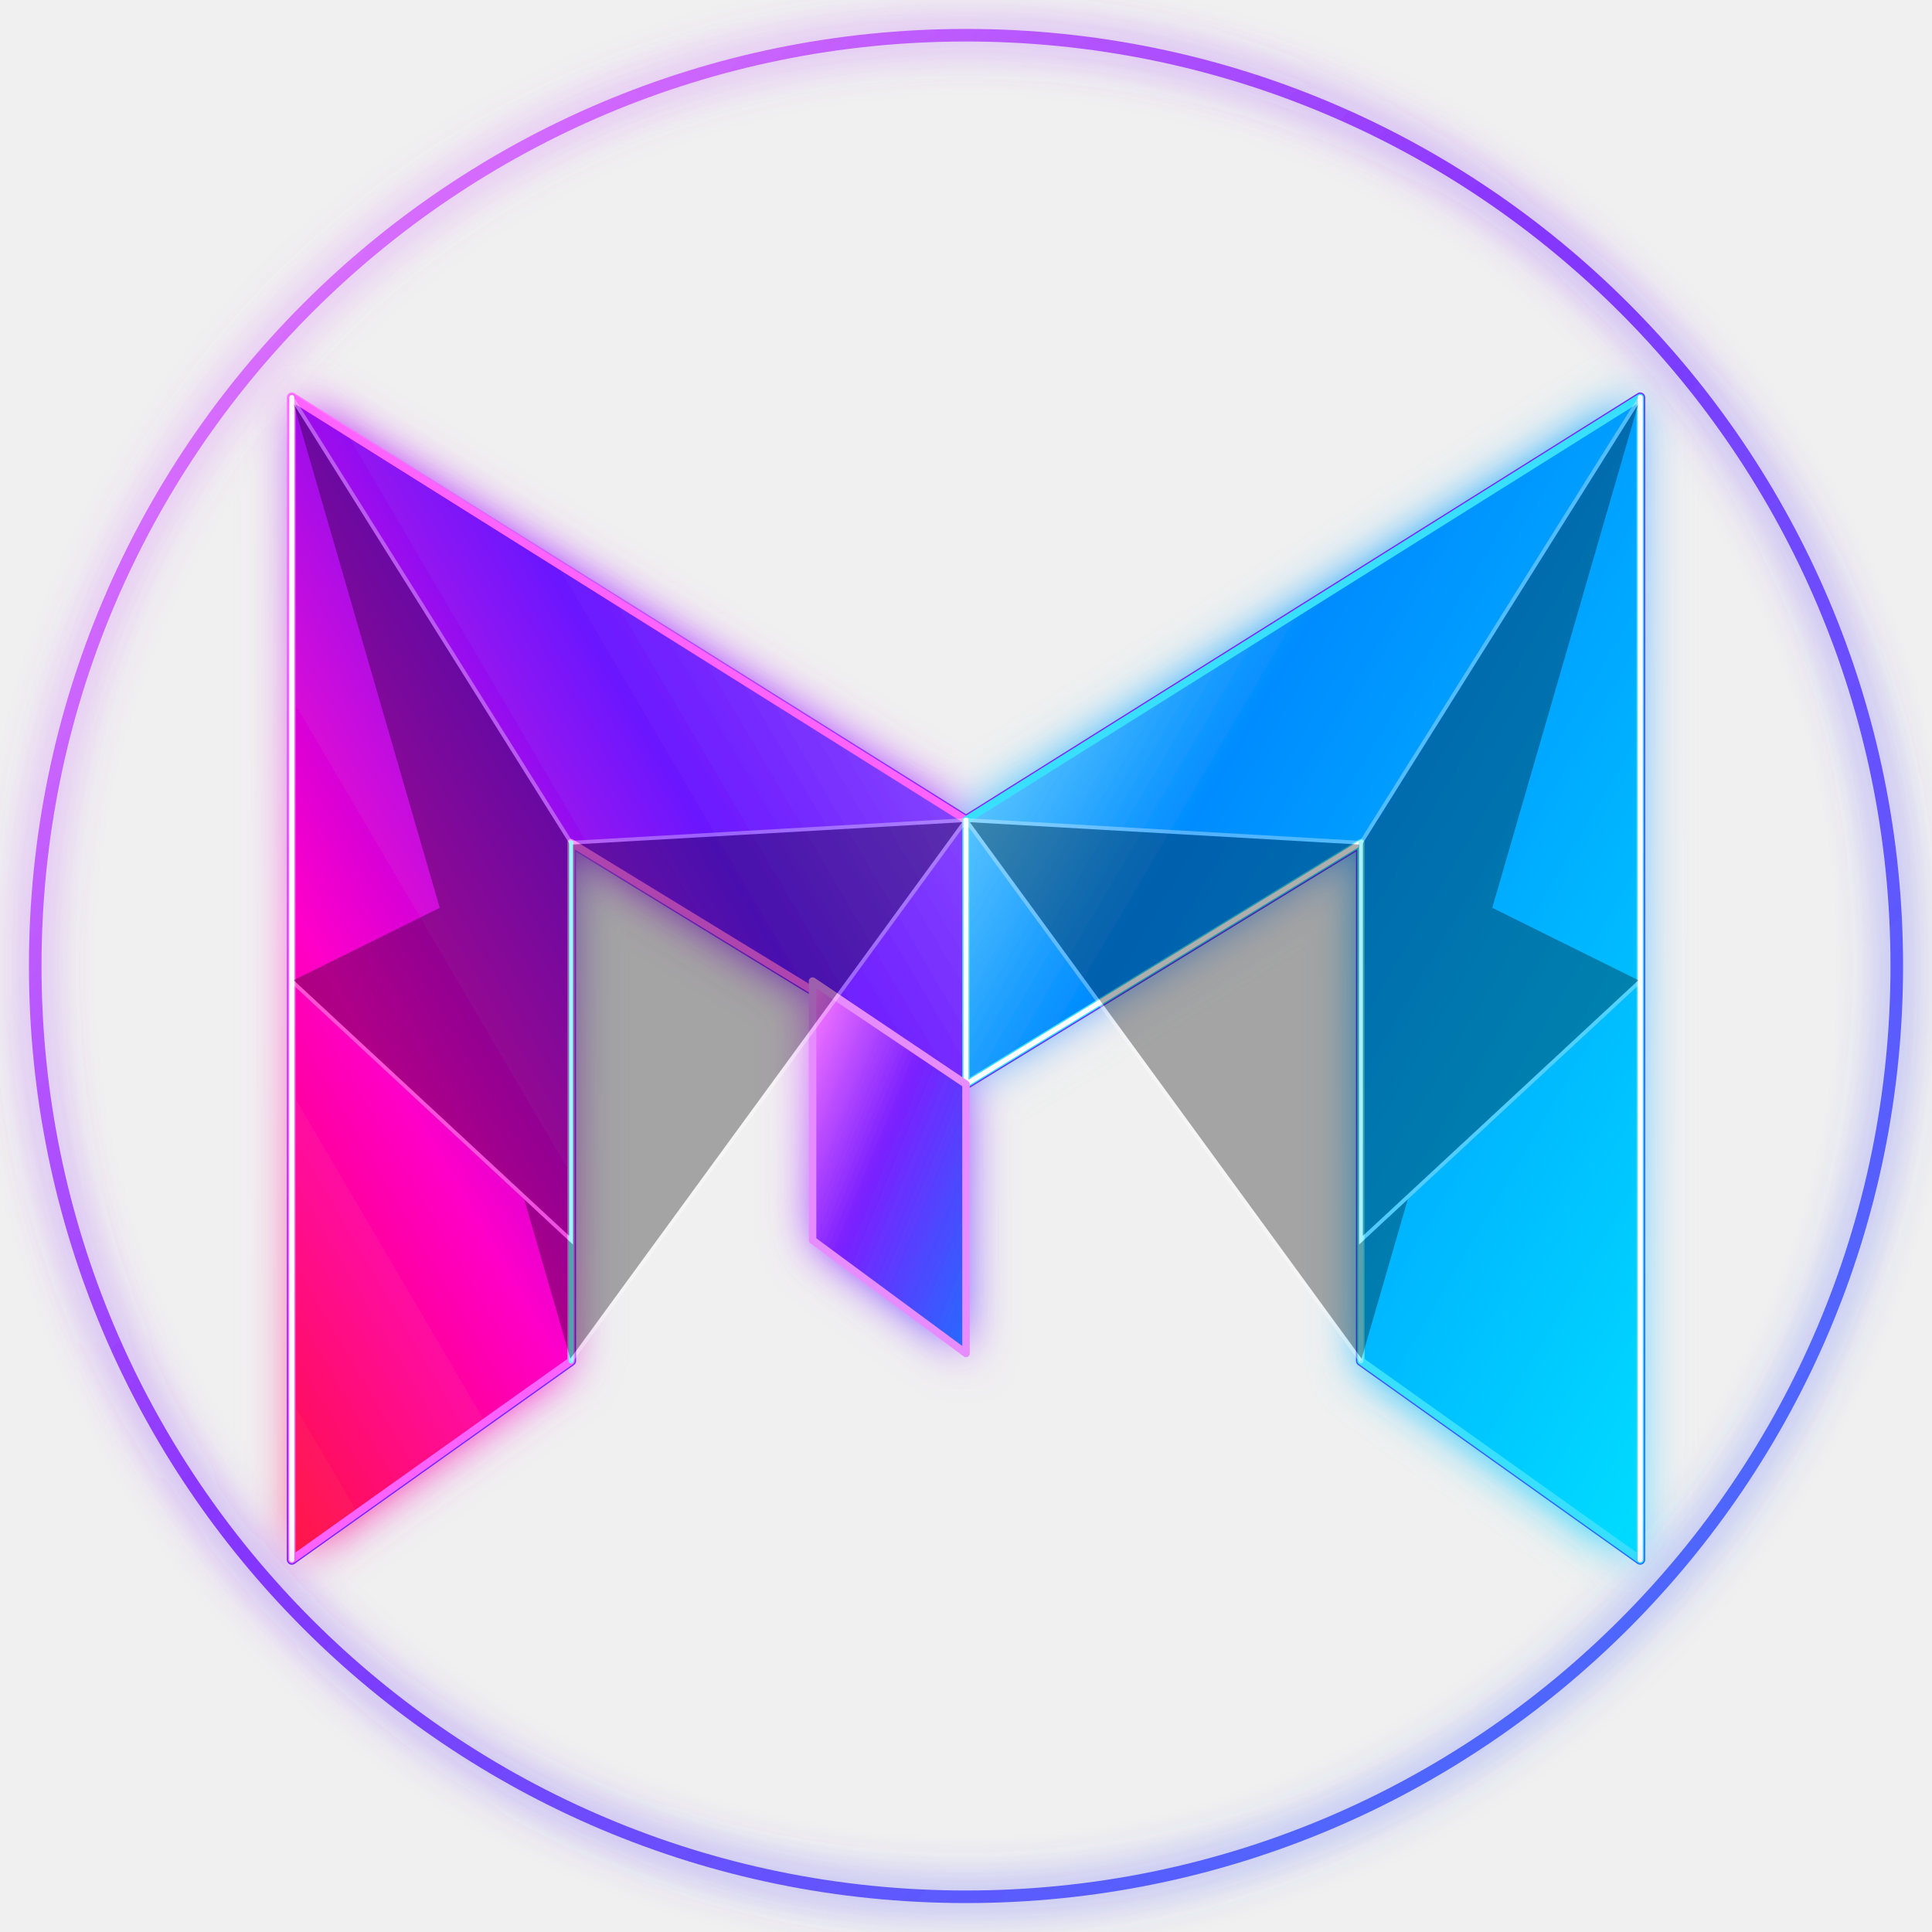
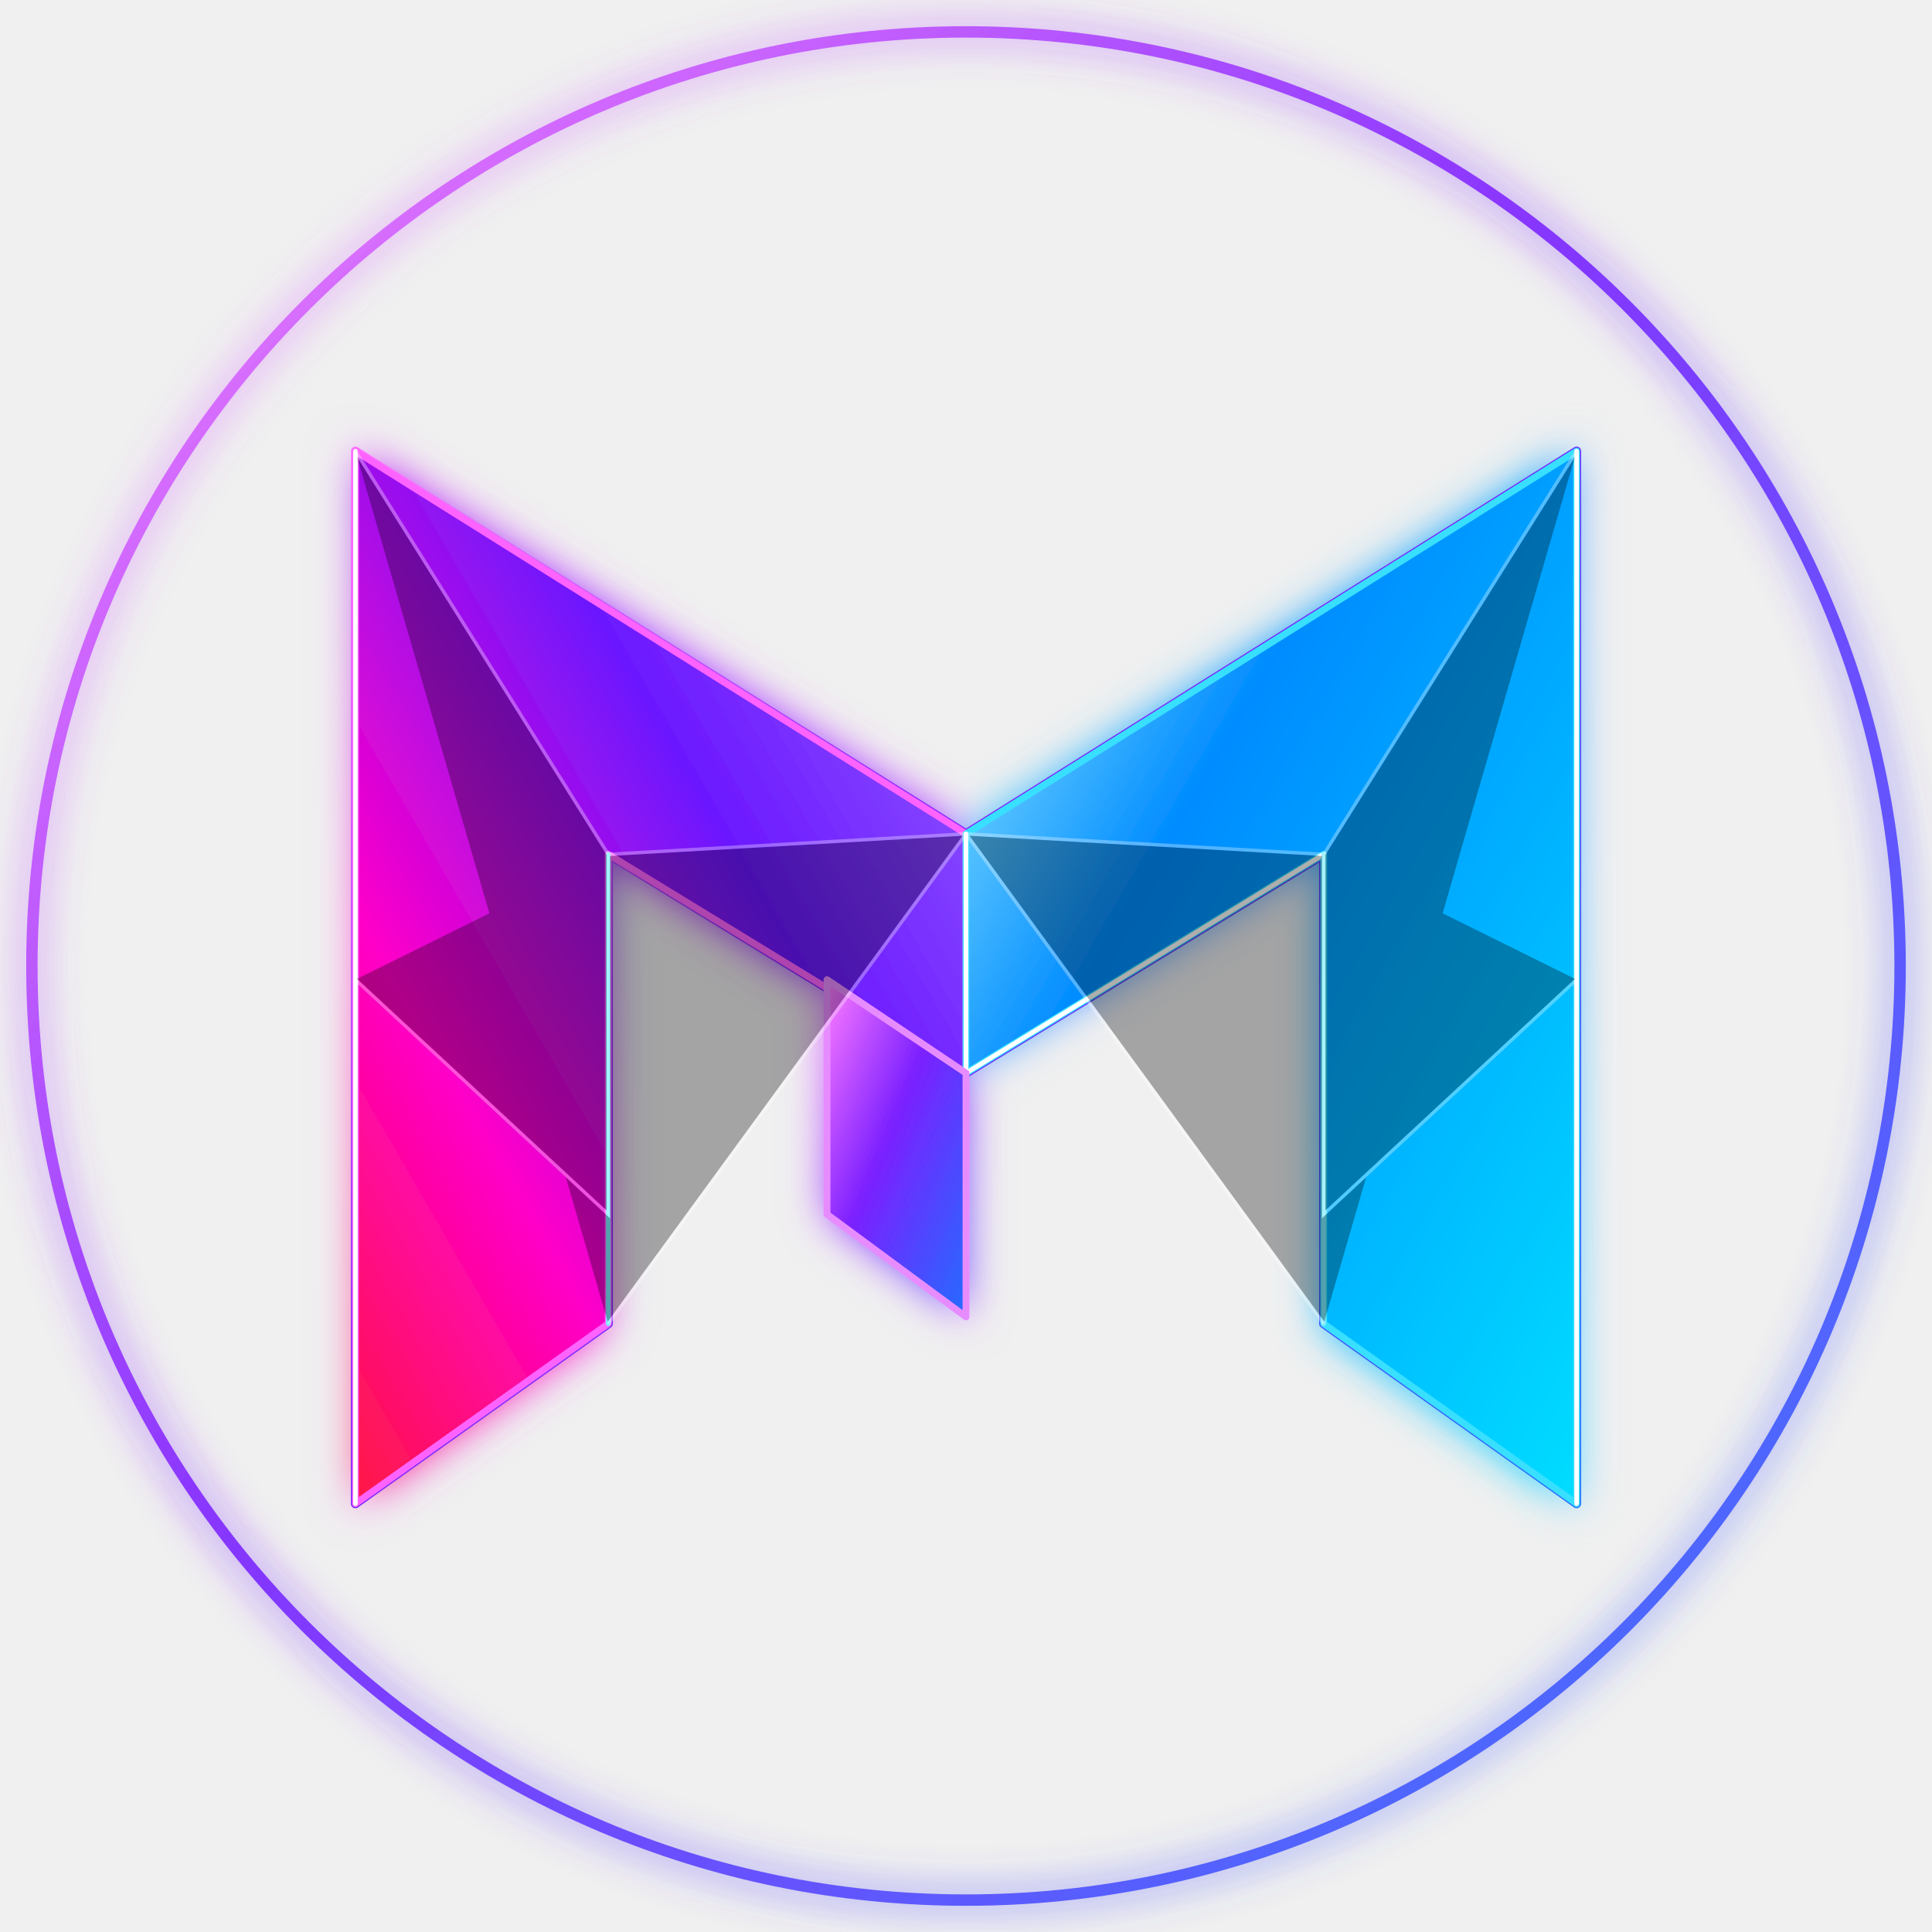
- <svg xmlns="http://www.w3.org/2000/svg" viewBox="0 0 768 768">
+ <svg xmlns="http://www.w3.org/2000/svg" viewBox="-40 -40 848 848">
  <defs>
    <linearGradient id="left" x1="0" y1="1" x2="1" y2="0">
      <stop stop-color="#ff1744" />
      <stop offset=".28" stop-color="#ff00c8" />
      <stop offset=".62" stop-color="#6b18ff" />
      <stop offset="1" stop-color="#9b6cff" />
    </linearGradient>
    <linearGradient id="mid" x1="0" y1="0" x2="1" y2="1">
      <stop stop-color="#ff7cff" />
      <stop offset=".45" stop-color="#7b20ff" />
      <stop offset="1" stop-color="#246cff" />
    </linearGradient>
    <linearGradient id="right" x1="0" y1="0" x2="1" y2="1">
      <stop stop-color="#b7ffff" />
      <stop offset=".35" stop-color="#008cff" />
      <stop offset="1" stop-color="#0df" />
    </linearGradient>
    <filter id="glow" x="-50%" y="-50%" width="200%" height="200%">
      <feGaussianBlur stdDeviation="9" result="b" />
      <feMerge>
        <feMergeNode in="b" />
        <feMergeNode in="SourceGraphic" />
      </feMerge>
    </filter>
  </defs>
  <g fill="none" stroke-linejoin="round" stroke-linecap="round" filter="url(#glow)">
    <path d="M116 158 L384 326 L652 158 L652 620 L541 541 L541 335 L384 431 L227 335 L227 541 L116 620 Z" stroke="url(#mid)" stroke-width="4" />
    <path d="M116 158 L384 326 L384 431 L227 335 L227 541 L116 620 Z" fill="url(#left)" stroke="#ff63ff" stroke-width="3" />
    <path d="M384 326 L652 158 L652 620 L541 541 L541 335 L384 431 Z" fill="url(#right)" stroke="#38dfff" stroke-width="3" />
    <path d="M384 326 L384 431 L541 335" stroke="#fff" stroke-width="2" />
    <path d="M116 158 L116 620 M652 158 L652 620" stroke="#fff" stroke-width="2" />
    <path d="M227 335 L227 541 M541 335 L541 541" stroke="#7cecff" stroke-width="2" />
    <path d="M384 431 L384 538 L323 493 L323 390 Z" fill="url(#mid)" stroke="#e78cff" stroke-width="3" />
  </g>
  <g opacity=".32" stroke="#fff" stroke-width="1.5">
    <path d="M116 158 L227 335 L384 326 L227 541" />
    <path d="M652 158 L541 335 L384 326 L541 541" />
    <path d="M116 390 L227 493 L227 335" />
    <path d="M652 390 L541 493 L541 335" />
  </g>
-   <circle cx="384" cy="384" r="370" fill="none" stroke="url(#mid)" stroke-width="5" opacity=".9" filter="url(#glow)" />
+   <circle cx="384" cy="384" r="410" fill="none" stroke="url(#mid)" stroke-width="5" opacity=".9" filter="url(#glow)" />
</svg>
